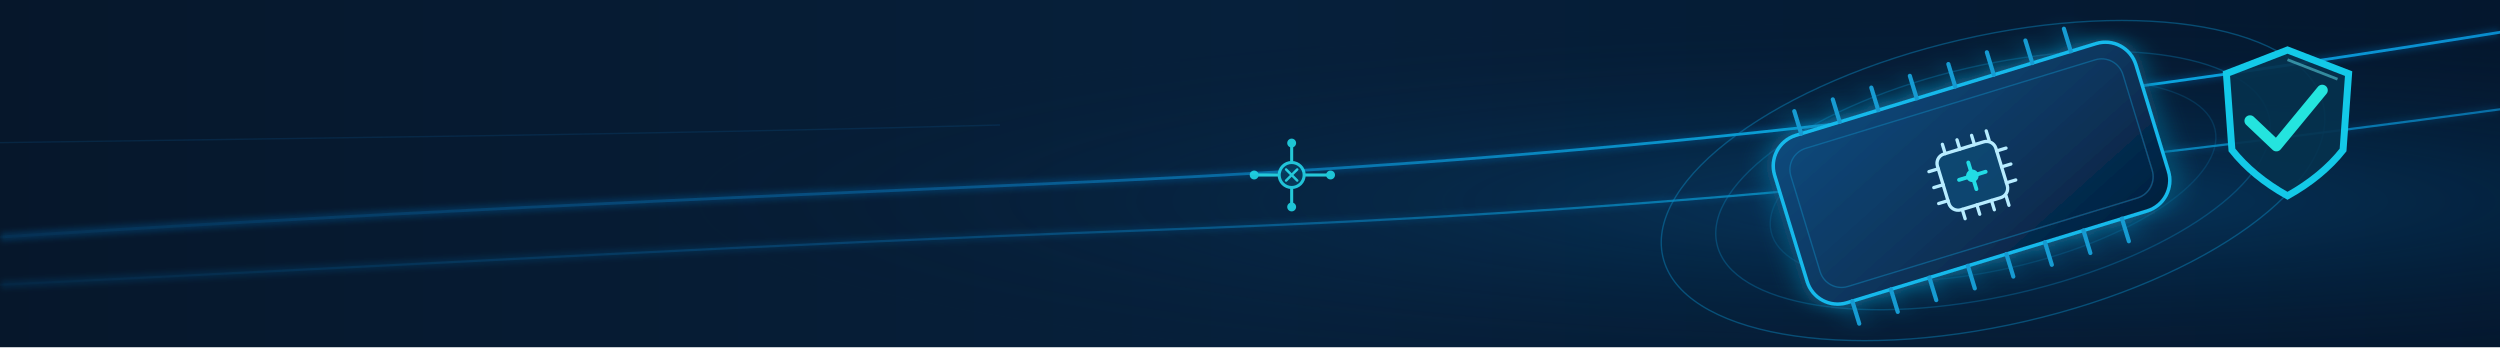
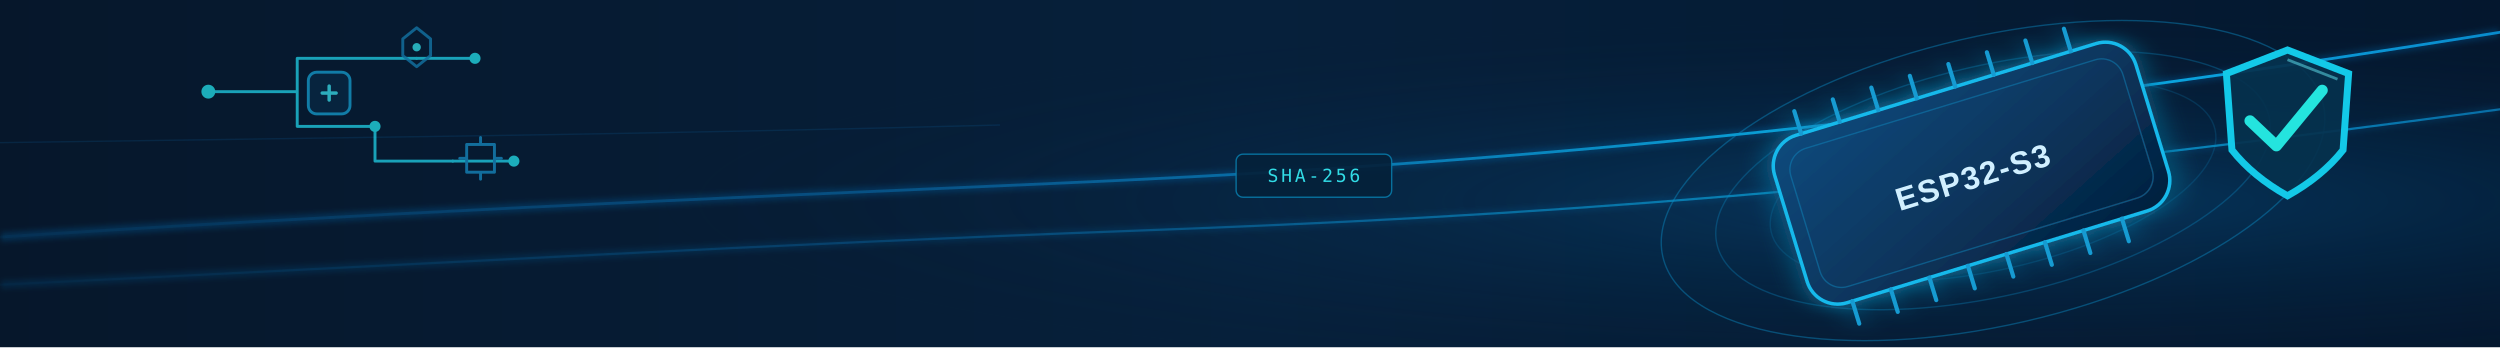
- <svg xmlns="http://www.w3.org/2000/svg" width="1800" height="250" viewBox="0 0 1800 250" role="img" aria-label="Microchip circuit artwork and security shield">
+ <svg xmlns="http://www.w3.org/2000/svg" width="1800" height="250" viewBox="0 0 1800 250" role="img" aria-label="ESP32-S3 microchip, SHA-256 label, circuit decoration and security shield">
  <defs>
    <linearGradient id="bg" x1="0" y1="0" x2="1" y2="0">
      <stop offset="0" stop-color="#06172b" />
      <stop offset=".5" stop-color="#06203b" />
      <stop offset="1" stop-color="#04172e" />
    </linearGradient>
    <radialGradient id="glow" cx="80%" cy="58%" r="55%">
      <stop offset="0" stop-color="#0879c4" stop-opacity=".30" />
      <stop offset="1" stop-color="#06182c" stop-opacity="0" />
    </radialGradient>
    <linearGradient id="trace" x1="0" y1="0" x2="1" y2="0">
      <stop offset="0" stop-color="#0878bf" stop-opacity=".05" />
      <stop offset=".38" stop-color="#0b84cd" stop-opacity=".42" />
      <stop offset=".78" stop-color="#0bb9ef" stop-opacity=".96" />
      <stop offset="1" stop-color="#0b9be2" stop-opacity=".85" />
    </linearGradient>
    <linearGradient id="chip" x1="0" y1="0" x2="1" y2="1">
      <stop offset="0" stop-color="#0b4a7d" />
      <stop offset=".52" stop-color="#07365e" />
      <stop offset="1" stop-color="#061f3d" />
    </linearGradient>
    <filter id="glowLine" x="-20%" y="-100%" width="140%" height="300%">
      <feGaussianBlur stdDeviation="2.2" />
    </filter>
    <filter id="chipGlow" x="-50%" y="-50%" width="200%" height="200%">
      <feGaussianBlur stdDeviation="8" result="blur" />
      <feMerge>
        <feMergeNode in="blur" />
        <feMergeNode in="SourceGraphic" />
      </feMerge>
    </filter>
  </defs>
  <rect width="1800" height="250" fill="url(#bg)" />
  <rect width="1800" height="250" fill="url(#glow)" />
  <path d="M-20 172 C250 154 510 143 760 132 S1330 100 1820 20" fill="none" stroke="#0876bf" stroke-opacity=".32" stroke-width="5" filter="url(#glowLine)" />
  <path d="M-20 172 C250 154 510 143 760 132 S1330 100 1820 20" fill="none" stroke="url(#trace)" stroke-width="2" />
  <path d="M-20 206 C330 189 550 176 820 166 S1350 140 1820 76" fill="none" stroke="#0876bf" stroke-opacity=".22" stroke-width="4" filter="url(#glowLine)" />
  <path d="M-20 206 C330 189 550 176 820 166 S1350 140 1820 76" fill="none" stroke="url(#trace)" stroke-opacity=".72" stroke-width="1.6" />
  <path d="M-20 103 C250 99 460 97 720 90" fill="none" stroke="#0c6cae" stroke-opacity=".18" stroke-width="1" />
  <g fill="none" stroke="#0b8fc9" stroke-opacity=".43">
    <ellipse cx="1435" cy="130" rx="244" ry="104" transform="rotate(-13 1435 130)" />
    <ellipse cx="1435" cy="130" rx="204" ry="83" transform="rotate(-13 1435 130)" stroke-opacity=".32" />
    <ellipse cx="1435" cy="130" rx="164" ry="64" transform="rotate(-13 1435 130)" stroke-opacity=".2" />
  </g>
-   <g transform="translate(930 126)" fill="none" stroke="#28d9e8" stroke-width="2.2" stroke-linecap="round" stroke-linejoin="round" opacity=".9">
-     <path d="M-27 0 H-9 M9 0 H28 M0 -23 V-9 M0 9 V23" />
-     <circle cx="0" cy="0" r="9" fill="#073b5c" stroke="#24d4e8" />
-     <circle cx="-27" cy="0" r="3.2" fill="#20d6e6" stroke="none" />
-     <circle cx="28" cy="0" r="3.2" fill="#20d6e6" stroke="none" />
-     <circle cx="0" cy="-23" r="3.2" fill="#20d6e6" stroke="none" />
-     <circle cx="0" cy="23" r="3.2" fill="#20d6e6" stroke="none" />
-     <path d="M-4 -4 L4 4 M4 -4 L-4 4" stroke-width="1.8" />
+   <rect x="890" y="111" width="112" height="31" rx="5" fill="#05213a" fill-opacity=".92" stroke="#087eae" stroke-opacity=".85" />
+   <text x="946" y="131" text-anchor="middle" fill="#31dce6" font-family="Consolas,monospace" font-size="13" letter-spacing="2">SHA-256</text>
+   <g fill="none" stroke="#20cde3" stroke-width="2.1" stroke-linecap="round" stroke-linejoin="round" opacity=".76">
+     <path d="M150 66 H214 V91 H270 M214 66 V42 H300 M270 91 V116 H326" />
+     <path d="M300 42 H342 M326 116 H370" />
+     <circle cx="150" cy="66" r="5" fill="#23dbe6" stroke="none" />
+     <circle cx="270" cy="91" r="4" fill="#23dbe6" stroke="none" />
+     <circle cx="342" cy="42" r="4" fill="#23dbe6" stroke="none" />
+     <circle cx="370" cy="116" r="4" fill="#23dbe6" stroke="none" />
+     <rect x="222" y="52" width="30" height="30" rx="6" fill="#082b49" fill-opacity=".8" stroke="#159bcc" />
+     <path d="M232 67 H242 M237 62 V72" stroke="#39dce8" stroke-width="2.5" />
+     <path d="M290 28 l10 -8 10 8 v12 l-10 8 -10 -8z" stroke="#1689bf" stroke-opacity=".85" />
+     <circle cx="300" cy="34" r="3" fill="#32dce5" stroke="none" />
+     <path d="M336 104 h20 v20 h-20z M346 99 v5 M346 124 v5 M331 114 h5 M356 114 h5" stroke="#1689bf" />
  </g>
  <g transform="rotate(-17 1422 126)" filter="url(#chipGlow)">
    <rect x="1284" y="61" width="272" height="126" rx="23" fill="url(#chip)" stroke="#16b9eb" stroke-width="2.5" />
    <rect x="1295" y="72" width="250" height="104" rx="16" fill="none" stroke="#1987be" stroke-opacity=".48" />
    <g stroke="#159bd2" stroke-width="3" stroke-linecap="round">
      <path d="M1311 61V44 M1340 61V44 M1369 61V44 M1398 61V44 M1427 61V44 M1456 61V44 M1485 61V44 M1514 61V44" />
      <path d="M1311 187V204 M1340 187V204 M1369 187V204 M1398 187V204 M1427 187V204 M1456 187V204 M1485 187V204 M1514 187V204" />
    </g>
-     <g fill="none" stroke="#b8ecff" stroke-width="2.4" stroke-linecap="round" stroke-linejoin="round">
-       <rect x="1398" y="105" width="44" height="42" rx="7" fill="#0c4b76" fill-opacity=".72" />
-       <path d="M1406 98V105 M1417 98V105 M1428 98V105 M1439 98V105 M1406 147V154 M1417 147V154 M1428 147V154 M1439 147V154" />
-       <path d="M1391 114H1398 M1391 126H1398 M1391 138H1398 M1442 114H1449 M1442 126H1449 M1442 138H1449" />
-       <path d="M1410 126H1430 M1420 116V136" stroke="#24dce5" stroke-width="2.8" />
-       <circle cx="1420" cy="126" r="4.5" fill="#24dce5" stroke="none" />
-     </g>
+     <text x="1420" y="135" text-anchor="middle" fill="#d1efff" font-family="Segoe UI,Arial,sans-serif" font-size="23" font-weight="700" letter-spacing="1.1">ESP32-S3</text>
  </g>
  <g transform="translate(1600 36)">
    <path d="M47 0 L91 17 L87 72 Q72 91 47 105 Q22 91 7 72 L3 17 Z" fill="#06314d" fill-opacity=".92" stroke="#13c9e8" stroke-width="5" />
    <path d="M20 51 L39 69 L72 29" fill="none" stroke="#24e4de" stroke-width="8" stroke-linecap="round" stroke-linejoin="round" />
    <path d="M47 7 L83 21" fill="none" stroke="#65e8f5" stroke-opacity=".5" stroke-width="2" />
  </g>
</svg>
